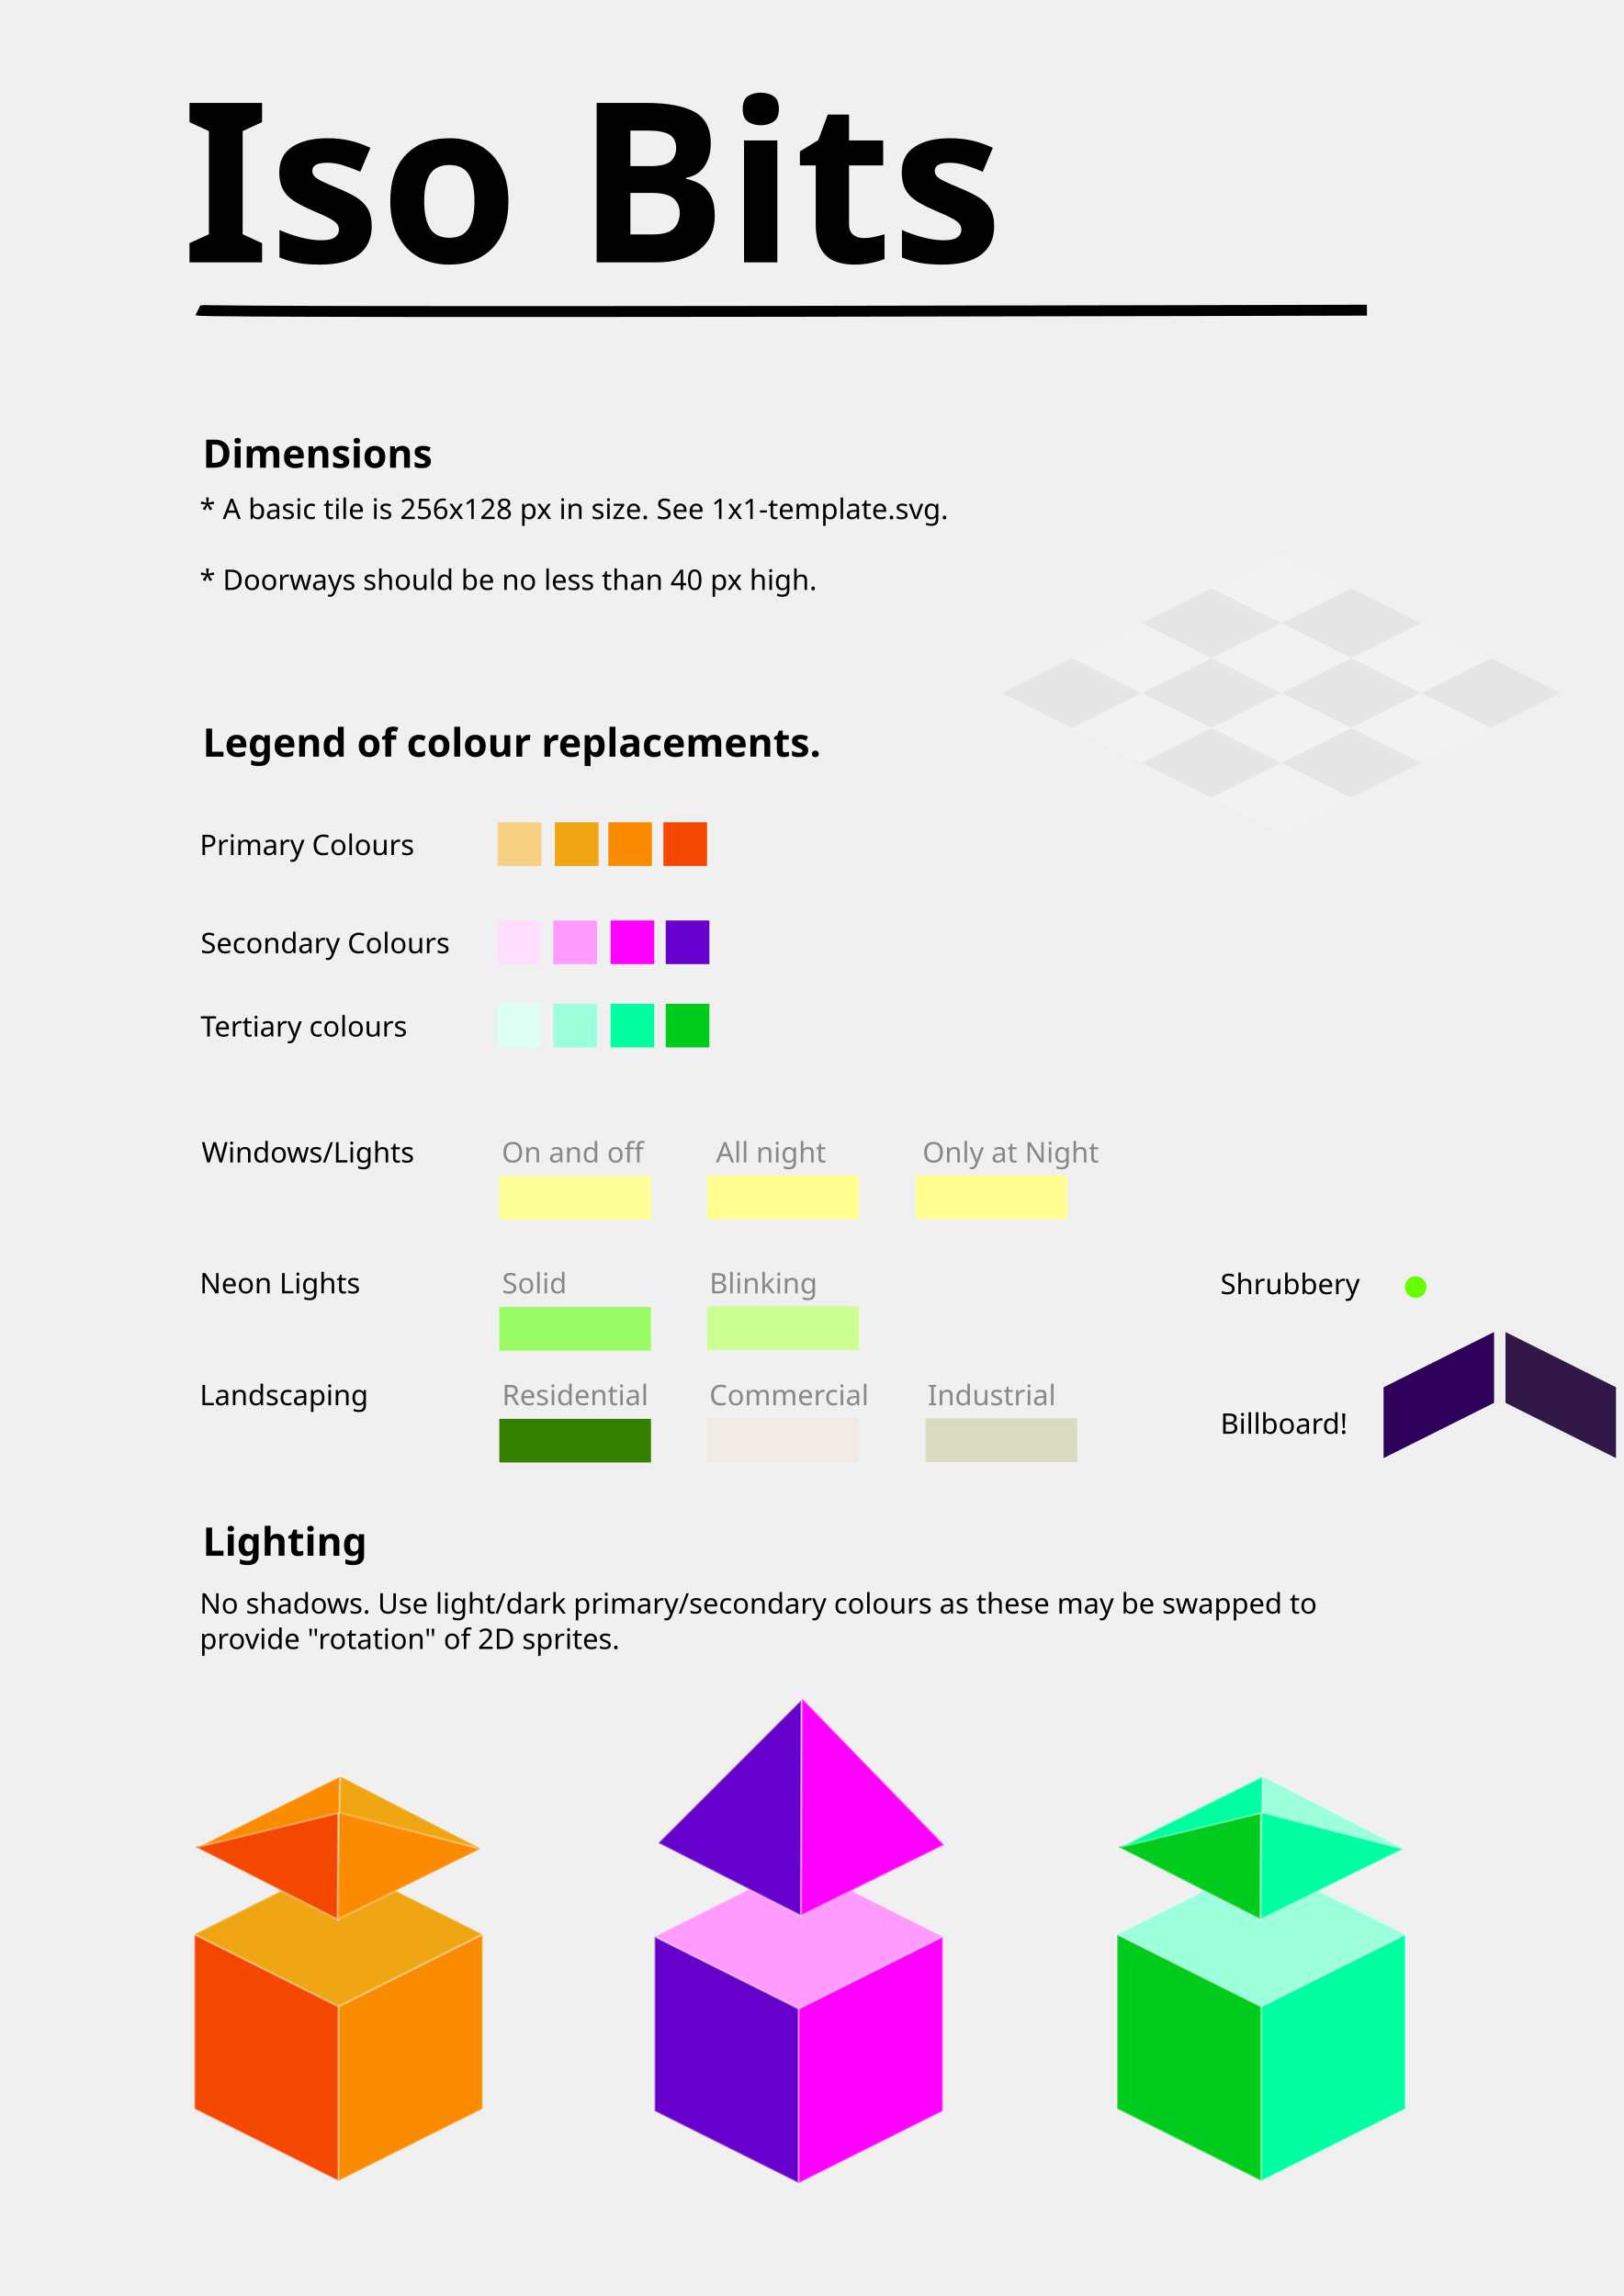
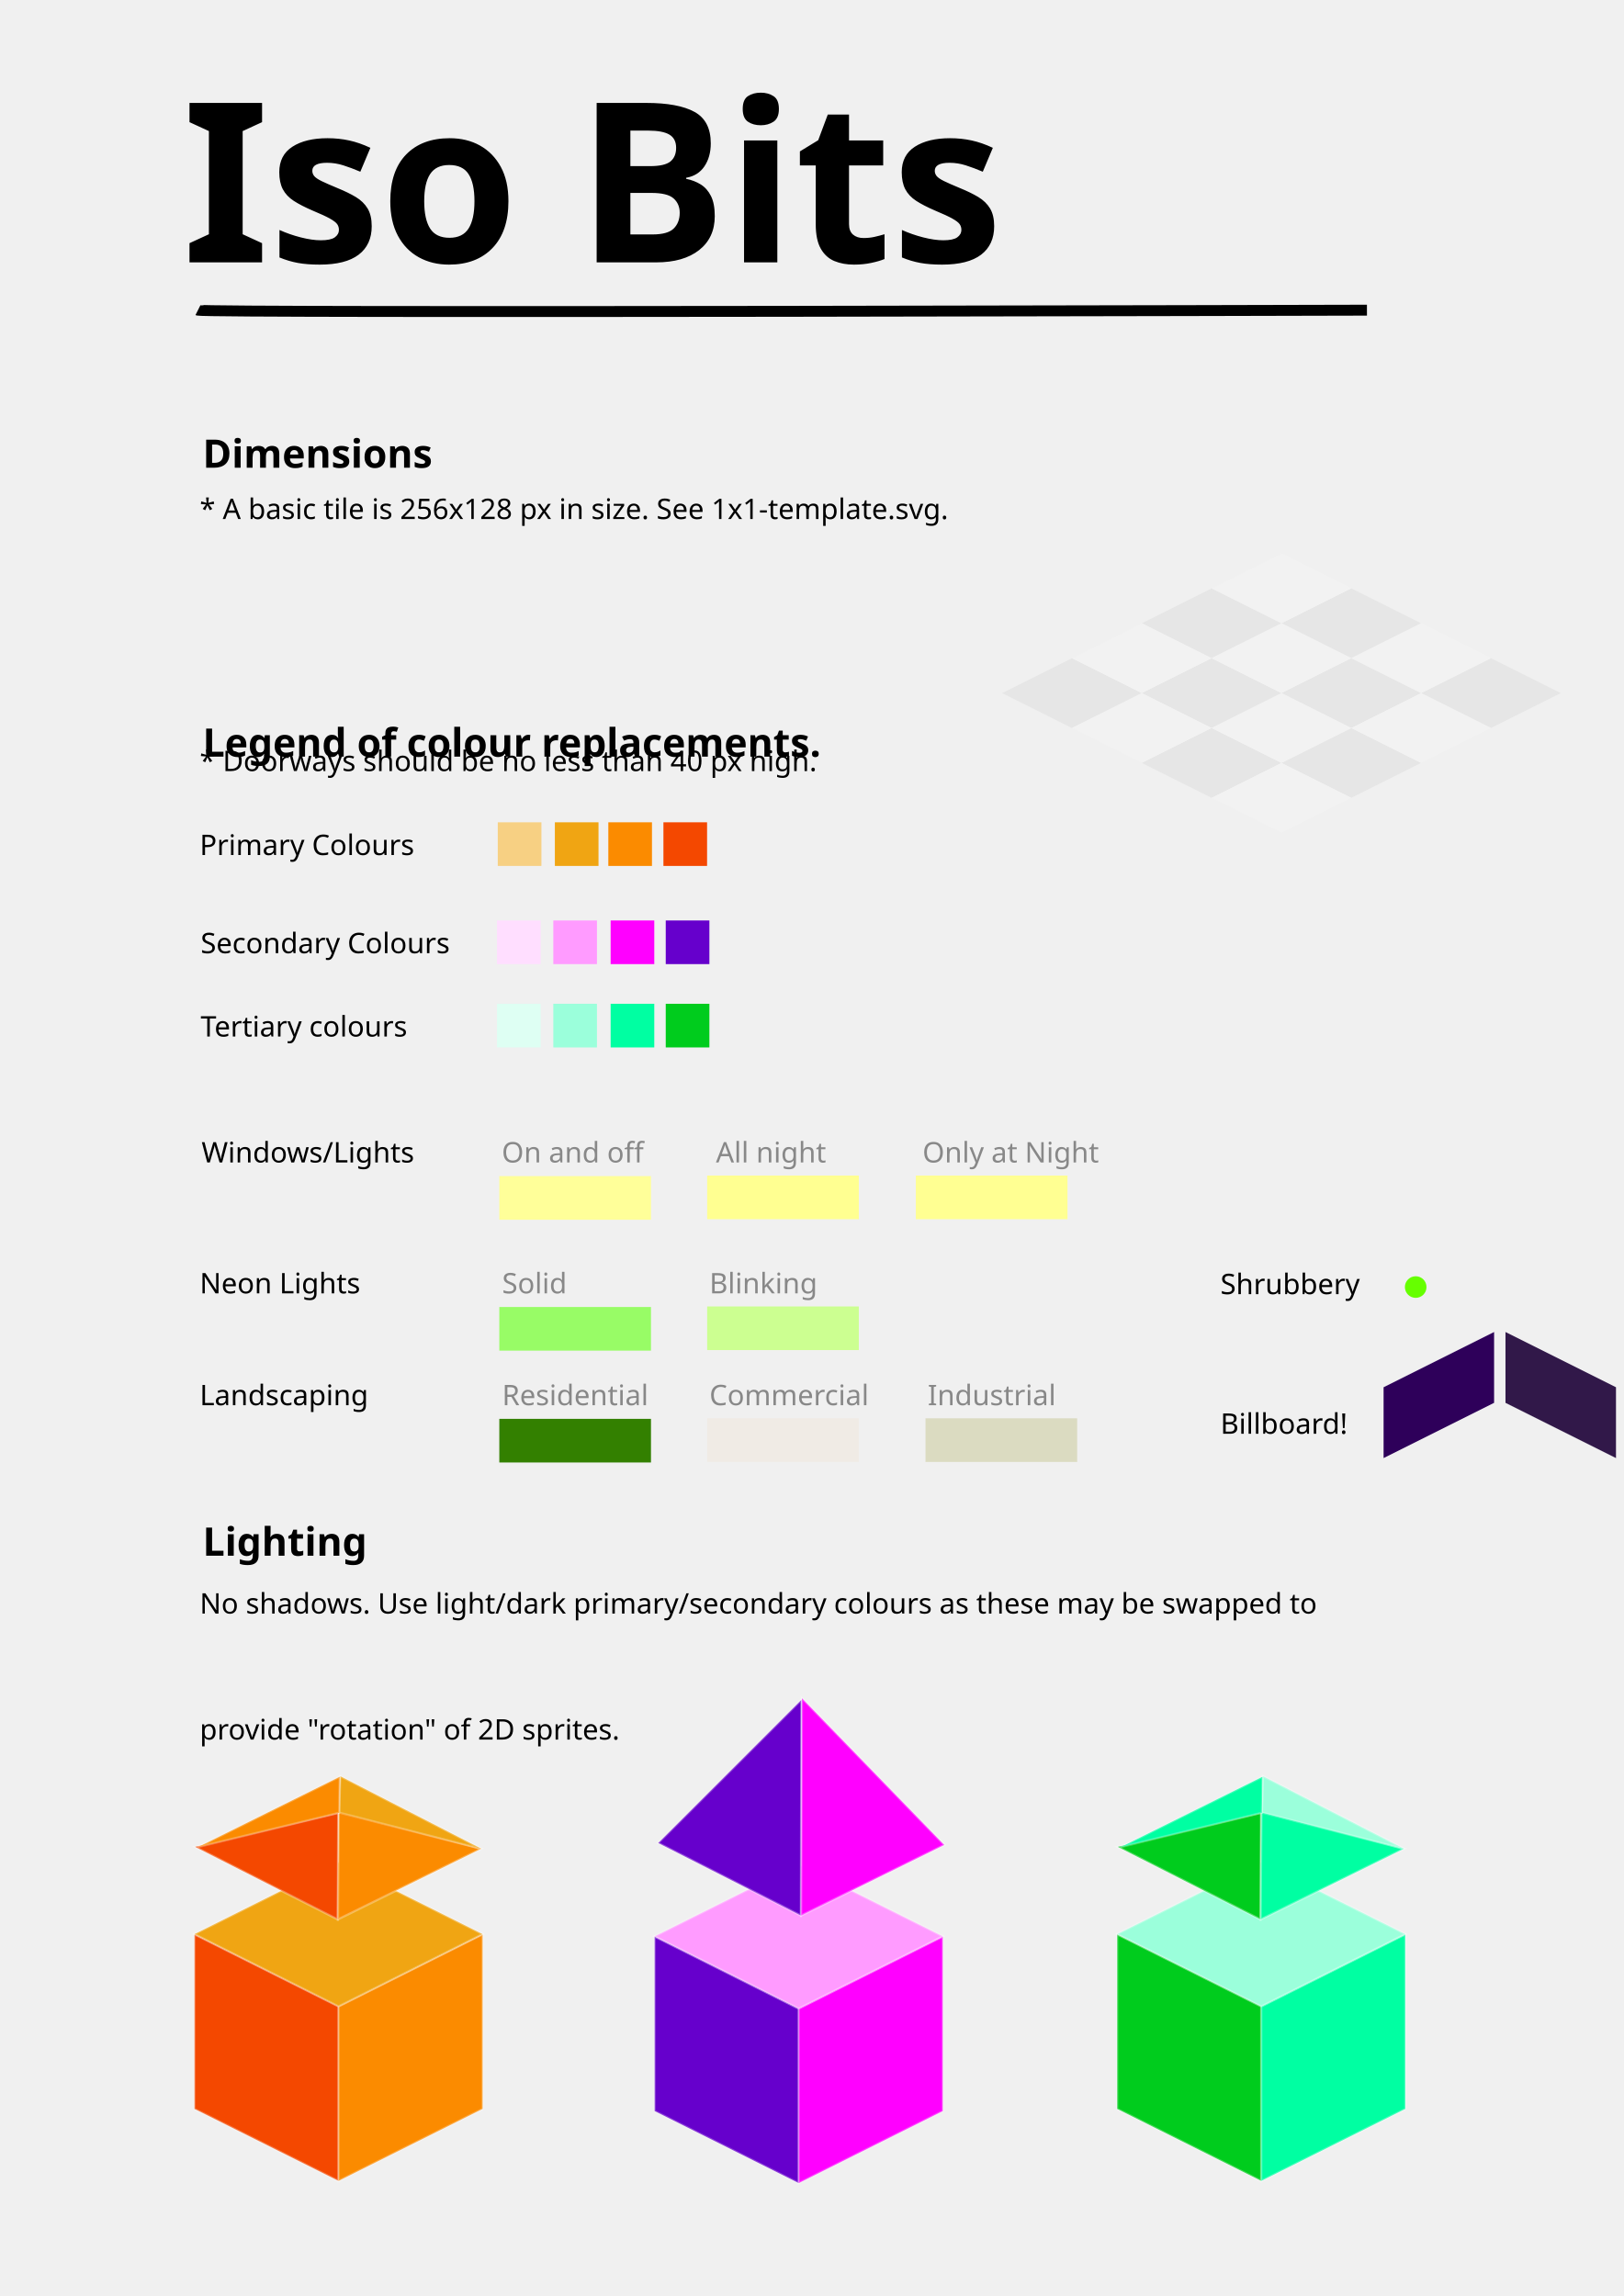
<svg xmlns="http://www.w3.org/2000/svg" xmlns:xlink="http://www.w3.org/1999/xlink" width="744.094" height="1052.362" id="svg27099" version="1.1">
  <defs id="defs27101">
    <linearGradient y2="560.222" x2="153.328" y1="560.222" x1="152.771" gradientUnits="userSpaceOnUse" id="linearGradient7715" xlink:href="#linearGradient4802" />
    <linearGradient y2="560.222" x2="153.328" y1="560.222" x1="152.771" gradientUnits="userSpaceOnUse" id="linearGradient7713" xlink:href="#linearGradient4802" />
    <linearGradient y2="560.222" x2="153.328" y1="560.222" x1="152.771" gradientUnits="userSpaceOnUse" id="linearGradient7711" xlink:href="#linearGradient4802" />
    <linearGradient y2="560.222" x2="153.328" y1="560.222" x1="152.771" gradientUnits="userSpaceOnUse" id="linearGradient7709" xlink:href="#linearGradient4802" />
    <linearGradient y2="560.222" x2="153.328" y1="560.222" x1="152.771" gradientUnits="userSpaceOnUse" id="linearGradient7707" xlink:href="#linearGradient4802" />
    <linearGradient y2="560.222" x2="153.328" y1="560.222" x1="152.771" gradientUnits="userSpaceOnUse" id="linearGradient7705" xlink:href="#linearGradient4802" />
    <linearGradient y2="604.858" x2="526" y1="524.608" x1="517" gradientTransform="matrix(4,0,0,4,-1341.04,-2370.053)" gradientUnits="userSpaceOnUse" id="linearGradient7703" xlink:href="#linearGradient5449" />
    <linearGradient y2="651.222" x2="674.185" y1="598.013" x1="623.087" gradientTransform="matrix(4,0,0,4,-1341.04,-2370.053)" gradientUnits="userSpaceOnUse" id="linearGradient7701" xlink:href="#linearGradient5459" />
    <linearGradient id="linearGradient6723">
      <stop style="stop-color:#5a5a5a;stop-opacity:1" offset="0" id="stop6725" />
      <stop style="stop-color:#cccccf;stop-opacity:1" offset="1" id="stop6727" />
    </linearGradient>
    <linearGradient id="linearGradient6715">
      <stop style="stop-color:#888888;stop-opacity:1" offset="0" id="stop6717" />
      <stop style="stop-color:#eeeeee;stop-opacity:1" offset="1" id="stop6719" />
    </linearGradient>
    <linearGradient xlink:href="#linearGradient6715" id="linearGradient6721" x1="165.096" y1="38.697" x2="168.659" y2="37.195" gradientUnits="userSpaceOnUse" />
    <linearGradient xlink:href="#linearGradient6723" id="linearGradient6729" x1="167.261" y1="41.305" x2="169.278" y2="35.825" gradientUnits="userSpaceOnUse" />
    <linearGradient gradientTransform="matrix(4,0,0,4,-1341.04,-2370.053)" y2="651.222" x2="674.185" y1="598.013" x1="623.087" gradientUnits="userSpaceOnUse" id="linearGradient6512" xlink:href="#linearGradient5459" />
    <linearGradient gradientTransform="matrix(4,0,0,4,-1341.04,-2370.053)" y2="604.858" x2="526" y1="524.608" x1="517" gradientUnits="userSpaceOnUse" id="linearGradient6391" xlink:href="#linearGradient5449" />
    <linearGradient id="linearGradient5518">
      <stop id="stop5520" style="stop-color:#6600cc;stop-opacity:1" offset="0" />
      <stop id="stop5522" style="stop-color:#ff00ff;stop-opacity:1" offset="1" />
    </linearGradient>
    <linearGradient id="linearGradient4820">
      <stop id="stop4822" style="stop-color:#f44800;stop-opacity:1" offset="0" />
      <stop id="stop4824" style="stop-color:#fb8b00;stop-opacity:1" offset="1" />
    </linearGradient>
    <linearGradient id="linearGradient4767">
      <stop id="stop4769" style="stop-color:#6600cc;stop-opacity:1" offset="0" />
      <stop id="stop4771" style="stop-color:#ff00ff;stop-opacity:1" offset="1" />
    </linearGradient>
    <linearGradient x1="115" y1="160.818" x2="140" y2="160.818" id="linearGradient5425" xlink:href="#linearGradient4820" gradientUnits="userSpaceOnUse" gradientTransform="translate(257.0333,50)" />
    <linearGradient x1="100" y1="171" x2="155" y2="171" id="linearGradient5427" xlink:href="#linearGradient4820" gradientUnits="userSpaceOnUse" gradientTransform="translate(257.0333,50)" />
    <linearGradient x1="-124.915" y1="214.258" x2="-74.66" y2="264.513" id="linearGradient5429" xlink:href="#linearGradient4820" gradientUnits="userSpaceOnUse" gradientTransform="translate(87.37054,199.6794)" />
    <linearGradient x1="-150.819" y1="279.177" x2="-136.867" y2="293.129" id="linearGradient5431" xlink:href="#linearGradient4767" gradientUnits="userSpaceOnUse" gradientTransform="matrix(0.8959322,-0.4441909,0.8959322,0.4441909,257.0333,0)" />
    <linearGradient x1="115" y1="160.818" x2="140" y2="160.818" id="linearGradient5433" xlink:href="#linearGradient4820" gradientUnits="userSpaceOnUse" gradientTransform="translate(257.0333,0)" />
    <linearGradient x1="100" y1="171" x2="155" y2="171" id="linearGradient5435" xlink:href="#linearGradient4820" gradientUnits="userSpaceOnUse" gradientTransform="translate(257.0333,0)" />
    <linearGradient x1="-124.915" y1="214.258" x2="-74.66" y2="264.513" id="linearGradient5437" xlink:href="#linearGradient4820" gradientUnits="userSpaceOnUse" gradientTransform="translate(143.525,143.525)" />
    <linearGradient x1="115" y1="160.818" x2="140" y2="160.818" id="linearGradient5502" xlink:href="#linearGradient4820" gradientUnits="userSpaceOnUse" gradientTransform="translate(-33.53807,32.91851)" />
    <linearGradient x1="100" y1="171" x2="155" y2="171" id="linearGradient5504" xlink:href="#linearGradient4820" gradientUnits="userSpaceOnUse" gradientTransform="translate(-33.53807,32.91851)" />
    <linearGradient x1="-124.915" y1="214.258" x2="-74.66" y2="264.513" id="linearGradient5506" xlink:href="#linearGradient4820" gradientUnits="userSpaceOnUse" gradientTransform="matrix(0.8954307,-0.4452009,0.8954307,0.4452009,-33.53807,32.91851)" />
    <linearGradient x1="-124.915" y1="214.258" x2="-74.66" y2="264.513" id="linearGradient5509" xlink:href="#linearGradient4820" gradientUnits="userSpaceOnUse" gradientTransform="matrix(0.8954307,-0.4452009,0.8954307,0.4452009,-31.03807,38.91851)" />
    <linearGradient x1="115" y1="160.818" x2="140" y2="160.818" id="linearGradient5512" xlink:href="#linearGradient4820" gradientUnits="userSpaceOnUse" gradientTransform="translate(-31.03807,33.91851)" />
    <linearGradient x1="100" y1="171" x2="155" y2="171" id="linearGradient5514" xlink:href="#linearGradient4820" gradientUnits="userSpaceOnUse" gradientTransform="translate(-31.03807,33.91851)" />
    <linearGradient x1="85" y1="186" x2="110" y2="186" id="linearGradient5524" xlink:href="#linearGradient5518" gradientUnits="userSpaceOnUse" gradientTransform="translate(0,5)" />
    <linearGradient x1="-124.915" y1="214.258" x2="-74.66" y2="264.513" id="linearGradient3122" xlink:href="#linearGradient4820" gradientUnits="userSpaceOnUse" gradientTransform="matrix(0.8954307,-0.4452009,0.8954307,0.4452009,-31.03807,38.91851)" />
    <linearGradient x1="85" y1="186" x2="110" y2="186" id="linearGradient3124" xlink:href="#linearGradient5518" gradientUnits="userSpaceOnUse" gradientTransform="translate(0,5)" />
    <linearGradient x1="115" y1="160.818" x2="140" y2="160.818" id="linearGradient3126" xlink:href="#linearGradient4820" gradientUnits="userSpaceOnUse" gradientTransform="translate(-33.53807,32.91851)" />
    <linearGradient x1="100" y1="171" x2="155" y2="171" id="linearGradient3128" xlink:href="#linearGradient4820" gradientUnits="userSpaceOnUse" gradientTransform="translate(-33.53807,32.91851)" />
    <linearGradient x1="-124.915" y1="214.258" x2="-74.66" y2="264.513" id="linearGradient3130" xlink:href="#linearGradient4820" gradientUnits="userSpaceOnUse" gradientTransform="matrix(0.8954307,-0.4452009,0.8954307,0.4452009,-33.53807,32.91851)" />
    <linearGradient x1="85" y1="186" x2="110" y2="186" id="linearGradient3163" xlink:href="#linearGradient5518" gradientUnits="userSpaceOnUse" gradientTransform="translate(0,5)" />
    <linearGradient x1="-124.915" y1="214.258" x2="-74.66" y2="264.513" id="linearGradient3166" xlink:href="#linearGradient4820" gradientUnits="userSpaceOnUse" gradientTransform="matrix(0.8954307,-0.4452009,0.8954307,0.4452009,-31.03807,38.91851)" />
    <linearGradient xlink:href="#linearGradient4820" id="linearGradient3140" gradientUnits="userSpaceOnUse" gradientTransform="translate(-33.53807,32.91851)" x1="115" y1="160.818" x2="140" y2="160.818" />
    <linearGradient xlink:href="#linearGradient4820" id="linearGradient3142" gradientUnits="userSpaceOnUse" gradientTransform="translate(-33.53807,32.91851)" x1="100" y1="171" x2="155" y2="171" />
    <linearGradient xlink:href="#linearGradient4820" id="linearGradient3144" gradientUnits="userSpaceOnUse" gradientTransform="matrix(0.8954307,-0.4452009,0.8954307,0.4452009,-33.53807,32.91851)" x1="-124.915" y1="214.258" x2="-74.66" y2="264.513" />
    <linearGradient xlink:href="#linearGradient4820" id="linearGradient3147" gradientUnits="userSpaceOnUse" gradientTransform="matrix(0.8954307,-0.4452009,0.8954307,0.4452009,-236.0381,10.66851)" x1="-124.915" y1="214.258" x2="-74.66" y2="264.513" />
    <linearGradient xlink:href="#linearGradient4820" id="linearGradient3150" gradientUnits="userSpaceOnUse" gradientTransform="translate(-236.0381,10.66851)" x1="115" y1="160.818" x2="140" y2="160.818" />
    <linearGradient xlink:href="#linearGradient4820" id="linearGradient3152" gradientUnits="userSpaceOnUse" gradientTransform="translate(-236.0381,10.66851)" x1="100" y1="171" x2="155" y2="171" />
    <linearGradient xlink:href="#linearGradient5518" id="linearGradient3156" gradientUnits="userSpaceOnUse" gradientTransform="translate(-205,5)" x1="85" y1="186" x2="110" y2="186" />
    <linearGradient xlink:href="#linearGradient5518" id="linearGradient3161" gradientUnits="userSpaceOnUse" gradientTransform="translate(-205,25)" x1="85" y1="186" x2="110" y2="186" />
    <linearGradient xlink:href="#linearGradient5518" id="linearGradient3164" gradientUnits="userSpaceOnUse" gradientTransform="translate(-205,5)" x1="85" y1="186" x2="110" y2="186" />
    <linearGradient y2="560.222" x2="153.328" y1="560.222" x1="152.771" gradientUnits="userSpaceOnUse" id="linearGradient6052" xlink:href="#linearGradient4802" />
    <linearGradient y2="560.222" x2="153.328" y1="560.222" x1="152.771" gradientUnits="userSpaceOnUse" id="linearGradient6050" xlink:href="#linearGradient4802" />
    <linearGradient y2="560.222" x2="153.328" y1="560.222" x1="152.771" gradientUnits="userSpaceOnUse" id="linearGradient6048" xlink:href="#linearGradient4802" />
    <linearGradient y2="560.222" x2="153.328" y1="560.222" x1="152.771" gradientUnits="userSpaceOnUse" id="linearGradient6046" xlink:href="#linearGradient4802" />
    <linearGradient y2="560.222" x2="153.328" y1="560.222" x1="152.771" gradientUnits="userSpaceOnUse" id="linearGradient6044" xlink:href="#linearGradient4802" />
    <linearGradient y2="560.222" x2="153.328" y1="560.222" x1="152.771" gradientUnits="userSpaceOnUse" id="linearGradient6042" xlink:href="#linearGradient4802" />
    <linearGradient id="linearGradient4802">
      <stop id="stop4804" offset="0" style="stop-color:#6e6e37;stop-opacity:1;" />
      <stop id="stop4806" offset="1" style="stop-color:#30331f;stop-opacity:1" />
    </linearGradient>
    <linearGradient id="linearGradient5449">
      <stop id="stop5451" offset="0" style="stop-color:#ffffff;stop-opacity:0.343" />
      <stop id="stop5453" offset="1" style="stop-color:#ffffff;stop-opacity:0;" />
    </linearGradient>
    <linearGradient id="linearGradient5459">
      <stop id="stop5461" offset="0" style="stop-color:#ffffff;stop-opacity:0.218" />
      <stop id="stop5463" offset="1" style="stop-color:#ffffff;stop-opacity:0;" />
    </linearGradient>
  </defs>
  <g id="layer1">
    <rect y="376.897" x="254.278" height="20" width="20" id="rect4336" style="display:inline;fill:#f0a513;fill-opacity:1;stroke:none" />
    <rect style="display:inline;fill:#fb8b00;fill-opacity:1;stroke:none" id="rect4338" width="20" height="20" x="278.778" y="376.897" />
    <rect y="376.897" x="304.028" height="20" width="20" id="rect4340" style="display:inline;fill:#f44800;fill-opacity:1;stroke:none" />
    <rect style="display:inline;fill:#ff9bff;fill-opacity:1;stroke:none" id="rect4342" width="20" height="20" x="253.571" y="421.897" />
    <rect y="421.897" x="279.839" height="20" width="20" id="rect4344" style="display:inline;fill:#ff00ff;fill-opacity:1;stroke:none" />
    <rect style="display:inline;fill:#6600cc;fill-opacity:1;stroke:none" id="rect4346" width="20" height="20" x="305.089" y="421.897" />
    <rect y="539.059" x="228.823" height="20" width="69.5" id="rect3585" style="display:inline;fill:#ffff99;fill-opacity:1;stroke:none" />
    <rect style="display:inline;fill:#ffff91;fill-opacity:1;stroke:none" id="rect3587" width="69.5" height="20" x="324.073" y="538.809" />
-     <text id="text4357" y="391.897" x="91.521" style="font-style:normal;font-variant:normal;font-weight:normal;font-stretch:normal;font-size:40px;line-height:125%;font-family:'Droid Sans';-inkscape-font-specification:'Droid Sans';letter-spacing:-52.51px;word-spacing:0px;display:inline;fill:#000000;fill-opacity:1;stroke:none" xml:space="preserve">
-       <tspan style="font-size:13px;letter-spacing:0px" y="391.897" x="91.521" id="tspan4359">Primary Colours</tspan>
-     </text>
-     <text xml:space="preserve" style="font-style:normal;font-variant:normal;font-weight:normal;font-stretch:normal;font-size:40px;line-height:125%;font-family:'Droid Sans';-inkscape-font-specification:'Droid Sans';letter-spacing:-52.51px;word-spacing:0px;display:inline;fill:#000000;fill-opacity:1;stroke:none" x="91.94" y="436.897" id="text4361">
-       <tspan id="tspan4363" x="91.94" y="436.897" style="font-size:13px;letter-spacing:0px">Secondary Colours</tspan>
-     </text>
-     <text id="text4365" y="532.809" x="92.365" style="font-style:normal;font-variant:normal;font-weight:normal;font-stretch:normal;font-size:40px;line-height:125%;font-family:'Droid Sans';-inkscape-font-specification:'Droid Sans';letter-spacing:-52.51px;word-spacing:0px;display:inline;fill:#000000;fill-opacity:1;stroke:none" xml:space="preserve">
-       <tspan style="font-size:13px;letter-spacing:0px" y="532.809" x="92.365" id="tspan4367">Windows/Lights</tspan>
-     </text>
-     <text xml:space="preserve" style="font-style:normal;font-variant:normal;font-weight:normal;font-stretch:normal;font-size:40px;line-height:125%;font-family:'Droid Sans';-inkscape-font-specification:'Droid Sans';letter-spacing:-52.51px;word-spacing:0px;display:inline;fill:#888888;fill-opacity:1;stroke:none" x="328.097" y="532.809" id="text4369">
-       <tspan id="tspan4371" x="328.097" y="532.809" style="font-size:13px;letter-spacing:0px;fill:#888888">All night</tspan>
-     </text>
-     <text id="text4373" y="532.809" x="229.912" style="font-style:normal;font-variant:normal;font-weight:normal;font-stretch:normal;font-size:40px;line-height:125%;font-family:'Droid Sans';-inkscape-font-specification:'Droid Sans';letter-spacing:-52.51px;word-spacing:0px;display:inline;fill:#888888;fill-opacity:1;stroke:none" xml:space="preserve">
-       <tspan style="font-size:13px;letter-spacing:0px;fill:#888888" y="532.809" x="229.912" id="tspan4375">On and off</tspan>
+     <text id="text4357" y="391.897" x="91.521" style="font-style:normal;font-variant:normal;font-weight:normal;font-stretch:normal;line-height:0%;font-family:'Droid Sans';-inkscape-font-specification:'Droid Sans';letter-spacing:-52.51px;word-spacing:0px;display:inline;fill:#000000;fill-opacity:1;stroke:none" xml:space="preserve">
+       <tspan style="font-size:13px;line-height:1.25;letter-spacing:0px" y="391.897" x="91.521" id="tspan4359">Primary Colours</tspan>
+     </text>
+     <text xml:space="preserve" style="font-style:normal;font-variant:normal;font-weight:normal;font-stretch:normal;line-height:0%;font-family:'Droid Sans';-inkscape-font-specification:'Droid Sans';letter-spacing:-52.51px;word-spacing:0px;display:inline;fill:#000000;fill-opacity:1;stroke:none" x="91.94" y="436.897" id="text4361">
+       <tspan id="tspan4363" x="91.94" y="436.897" style="font-size:13px;line-height:1.25;letter-spacing:0px">Secondary Colours</tspan>
+     </text>
+     <text id="text4365" y="532.809" x="92.365" style="font-style:normal;font-variant:normal;font-weight:normal;font-stretch:normal;line-height:0%;font-family:'Droid Sans';-inkscape-font-specification:'Droid Sans';letter-spacing:-52.51px;word-spacing:0px;display:inline;fill:#000000;fill-opacity:1;stroke:none" xml:space="preserve">
+       <tspan style="font-size:13px;line-height:1.25;letter-spacing:0px" y="532.809" x="92.365" id="tspan4367">Windows/Lights</tspan>
+     </text>
+     <text xml:space="preserve" style="font-style:normal;font-variant:normal;font-weight:normal;font-stretch:normal;line-height:0%;font-family:'Droid Sans';-inkscape-font-specification:'Droid Sans';letter-spacing:-52.51px;word-spacing:0px;display:inline;fill:#888888;fill-opacity:1;stroke:none" x="328.097" y="532.809" id="text4369">
+       <tspan id="tspan4371" x="328.097" y="532.809" style="font-size:13px;line-height:1.25;letter-spacing:0px;fill:#888888">All night</tspan>
+     </text>
+     <text id="text4373" y="532.809" x="229.912" style="font-style:normal;font-variant:normal;font-weight:normal;font-stretch:normal;line-height:0%;font-family:'Droid Sans';-inkscape-font-specification:'Droid Sans';letter-spacing:-52.51px;word-spacing:0px;display:inline;fill:#888888;fill-opacity:1;stroke:none" xml:space="preserve">
+       <tspan style="font-size:13px;line-height:1.25;letter-spacing:0px;fill:#888888" y="532.809" x="229.912" id="tspan4375">On and off</tspan>
    </text>
    <rect style="display:inline;fill:#98fc66;fill-opacity:1;stroke:none" id="rect4377" width="69.5" height="20" x="228.823" y="599.059" />
    <rect y="598.809" x="324.073" height="20" width="69.5" id="rect4379" style="display:inline;fill:#ccff91;fill-opacity:1;stroke:none" />
-     <text xml:space="preserve" style="font-style:normal;font-variant:normal;font-weight:normal;font-stretch:normal;font-size:40px;line-height:125%;font-family:'Droid Sans';-inkscape-font-specification:'Droid Sans';letter-spacing:-52.51px;word-spacing:0px;display:inline;fill:#000000;fill-opacity:1;stroke:none" x="91.521" y="592.809" id="text4381">
-       <tspan id="tspan4383" x="91.521" y="592.809" style="font-size:13px;letter-spacing:0px">Neon Lights</tspan>
-     </text>
-     <text id="text4385" y="592.809" x="230.083" style="font-style:normal;font-variant:normal;font-weight:normal;font-stretch:normal;font-size:40px;line-height:125%;font-family:'Droid Sans';-inkscape-font-specification:'Droid Sans';letter-spacing:-52.51px;word-spacing:0px;display:inline;fill:#888888;fill-opacity:1;stroke:none" xml:space="preserve">
-       <tspan style="font-size:13px;letter-spacing:0px;fill:#888888" y="592.809" x="230.083" id="tspan4387">Solid</tspan>
-     </text>
-     <text xml:space="preserve" style="font-style:normal;font-variant:normal;font-weight:normal;font-stretch:normal;font-size:40px;line-height:125%;font-family:'Droid Sans';-inkscape-font-specification:'Droid Sans';letter-spacing:-52.51px;word-spacing:0px;display:inline;fill:#888888;fill-opacity:1;stroke:none" x="325.083" y="592.809" id="text4389">
-       <tspan id="tspan4391" x="325.083" y="592.809" style="font-size:13px;letter-spacing:0px;fill:#888888">Blinking</tspan>
+     <text xml:space="preserve" style="font-style:normal;font-variant:normal;font-weight:normal;font-stretch:normal;line-height:0%;font-family:'Droid Sans';-inkscape-font-specification:'Droid Sans';letter-spacing:-52.51px;word-spacing:0px;display:inline;fill:#000000;fill-opacity:1;stroke:none" x="91.521" y="592.809" id="text4381">
+       <tspan id="tspan4383" x="91.521" y="592.809" style="font-size:13px;line-height:1.25;letter-spacing:0px">Neon Lights</tspan>
+     </text>
+     <text id="text4385" y="592.809" x="230.083" style="font-style:normal;font-variant:normal;font-weight:normal;font-stretch:normal;line-height:0%;font-family:'Droid Sans';-inkscape-font-specification:'Droid Sans';letter-spacing:-52.51px;word-spacing:0px;display:inline;fill:#888888;fill-opacity:1;stroke:none" xml:space="preserve">
+       <tspan style="font-size:13px;line-height:1.25;letter-spacing:0px;fill:#888888" y="592.809" x="230.083" id="tspan4387">Solid</tspan>
+     </text>
+     <text xml:space="preserve" style="font-style:normal;font-variant:normal;font-weight:normal;font-stretch:normal;line-height:0%;font-family:'Droid Sans';-inkscape-font-specification:'Droid Sans';letter-spacing:-52.51px;word-spacing:0px;display:inline;fill:#888888;fill-opacity:1;stroke:none" x="325.083" y="592.809" id="text4389">
+       <tspan id="tspan4391" x="325.083" y="592.809" style="font-size:13px;line-height:1.25;letter-spacing:0px;fill:#888888">Blinking</tspan>
    </text>
    <rect y="538.809" x="419.708" height="20" width="69.5" id="rect3008" style="display:inline;fill:#ffff92;fill-opacity:1;stroke:none" />
-     <text id="text3010" y="532.809" x="422.732" style="font-style:normal;font-variant:normal;font-weight:normal;font-stretch:normal;font-size:40px;line-height:125%;font-family:'Droid Sans';-inkscape-font-specification:'Droid Sans';letter-spacing:-52.51px;word-spacing:0px;display:inline;fill:#888888;fill-opacity:1;stroke:none" xml:space="preserve">
-       <tspan style="font-size:13px;letter-spacing:0px;fill:#888888" y="532.809" x="422.732" id="tspan3012">Only at Night</tspan>
-     </text>
-     <text id="text3786" y="346.808" x="92.857" style="font-style:normal;font-weight:normal;font-size:40px;line-height:125%;font-family:Sans;letter-spacing:0px;word-spacing:0px;fill:#000000;fill-opacity:1;stroke:none" xml:space="preserve">
-       <tspan style="font-weight:bold;font-size:18px" y="346.808" x="92.857" id="tspan3788">Legend of colour replacements.</tspan>
-     </text>
-     <text xml:space="preserve" style="font-style:normal;font-weight:normal;font-size:40px;line-height:125%;font-family:Sans;letter-spacing:0px;word-spacing:0px;fill:#000000;fill-opacity:1;stroke:none" x="92.857" y="713.039" id="text3790">
-       <tspan id="tspan3794" x="92.857" y="713.039" style="font-weight:bold;font-size:18px">Lighting</tspan>
+     <text id="text3010" y="532.809" x="422.732" style="font-style:normal;font-variant:normal;font-weight:normal;font-stretch:normal;line-height:0%;font-family:'Droid Sans';-inkscape-font-specification:'Droid Sans';letter-spacing:-52.51px;word-spacing:0px;display:inline;fill:#888888;fill-opacity:1;stroke:none" xml:space="preserve">
+       <tspan style="font-size:13px;line-height:1.25;letter-spacing:0px;fill:#888888" y="532.809" x="422.732" id="tspan3012">Only at Night</tspan>
+     </text>
+     <text id="text3786" y="346.808" x="92.857" style="font-style:normal;font-weight:normal;line-height:0%;font-family:sans-serif;letter-spacing:0px;word-spacing:0px;fill:#000000;fill-opacity:1;stroke:none" xml:space="preserve">
+       <tspan style="font-weight:bold;font-size:18px;line-height:1.25;font-family:sans-serif" y="346.808" x="92.857" id="tspan3788">Legend of colour replacements.</tspan>
+     </text>
+     <text xml:space="preserve" style="font-style:normal;font-weight:normal;line-height:0%;font-family:sans-serif;letter-spacing:0px;word-spacing:0px;fill:#000000;fill-opacity:1;stroke:none" x="92.857" y="713.039" id="text3790">
+       <tspan id="tspan3794" x="92.857" y="713.039" style="font-weight:bold;font-size:18px;line-height:1.25;font-family:sans-serif">Lighting</tspan>
    </text>
    <g transform="translate(66.65781,62.39159)" id="g3810">
      <path style="fill:#6600cc;fill-opacity:1;stroke:#ffffff;stroke-width:1px;stroke-linecap:butt;stroke-linejoin:miter;stroke-opacity:0.257" d="m 95,592.362 0,80 66,33 0,-80 z" id="path3804" transform="translate(138.3422,232.8571)" />
      <path id="path3806" d="m 365.381,825.219 0,80 -66,33 0,-80 z" style="fill:#ff00ff;fill-opacity:1;stroke:#ffffff;stroke-width:1px;stroke-linecap:butt;stroke-linejoin:miter;stroke-opacity:0.257" />
      <path style="fill:#ff9bff;fill-opacity:1;stroke:#ffffff;stroke-width:1px;stroke-linecap:butt;stroke-linejoin:miter;stroke-opacity:0.257" d="m 233.342,825.094 66,-33 66,33 -66,33.125 z" id="path3808" />
    </g>
    <g transform="translate(-288.2172,-60.60841)" id="g3858">
      <path id="path3817" d="m 377.342,947.219 0,80 66,33 0,-80 z" style="fill:#f44800;fill-opacity:1;stroke:#ffffff;stroke-width:1px;stroke-linecap:butt;stroke-linejoin:miter;stroke-opacity:0.257" />
      <path style="fill:#fb8b00;fill-opacity:1;stroke:#ffffff;stroke-width:1px;stroke-linecap:butt;stroke-linejoin:miter;stroke-opacity:0.257" d="m 509.381,947.219 0,80 -66,33 0,-80 z" id="path3819" />
      <path id="path3821" d="m 377.342,947.094 66,-33 66,33 -66,33.125 z" style="fill:#f0a513;fill-opacity:1;stroke:#ffffff;stroke-width:1px;stroke-linecap:butt;stroke-linejoin:miter;stroke-opacity:0.257" />
    </g>
    <g transform="translate(-354.8422,-79.10841)" id="g3863">
      <path style="fill:none;stroke:#ffffff;stroke-width:1px;stroke-linecap:butt;stroke-linejoin:miter;stroke-opacity:0.307" d="m 721.967,858.094 0,65.625" id="path3828" />
      <path style="fill:#6600cc;fill-opacity:1;stroke:#ffffff;stroke-width:1px;stroke-linecap:butt;stroke-linejoin:miter;stroke-opacity:0.307" d="m 656.467,923.844 65.625,-65.625 -0.25,98.875 z" id="path3843" />
      <path style="fill:#ff00ff;fill-opacity:1;stroke:#ffffff;stroke-width:1px;stroke-linecap:butt;stroke-linejoin:miter;stroke-opacity:0.307" d="m 722.342,857.469 65.25,67.25 -65.625,32.375 z" id="path3845" />
    </g>
    <g transform="translate(-634.5922,-57.85841)" id="g3893">
      <g transform="translate(67.5,20.5)" id="g3868">
        <path style="fill:#f44800;fill-opacity:1;stroke:#ffffff;stroke-width:1px;stroke-linecap:butt;stroke-linejoin:miter;stroke-opacity:0.307" d="m 656.467,883.844 65.625,-15.625 -0.25,48.875 z" id="path3872" />
        <path style="fill:#fb8b00;fill-opacity:1;stroke:#ffffff;stroke-width:1px;stroke-linecap:butt;stroke-linejoin:miter;stroke-opacity:0.307" d="m 722.342,867.469 65.25,17.25 -65.625,32.375 z" id="path3874" />
      </g>
      <path style="fill:#f0a513;fill-opacity:1;stroke:#ffffff;stroke-width:1px;stroke-linecap:butt;stroke-linejoin:miter;stroke-opacity:0.252" d="m 651.688,655.8 0.5,-16.688 64.875,33.375 z" id="path3889" transform="translate(138.3422,232.8571)" />
      <path style="fill:#fb8b00;fill-opacity:1;stroke:#ffffff;stroke-width:1px;stroke-linecap:butt;stroke-linejoin:miter;stroke-opacity:0.252" d="m 651.688,655.862 -64.688,15.75 64.938,-32.25 z" id="path3891" transform="translate(138.3422,232.8571)" />
    </g>
-     <text xml:space="preserve" style="font-style:normal;font-variant:normal;font-weight:normal;font-stretch:normal;font-size:40px;line-height:125%;font-family:'Droid Sans';-inkscape-font-specification:'Droid Sans';letter-spacing:-52.51px;word-spacing:0px;display:inline;fill:#000000;fill-opacity:1;stroke:none" x="91.521" y="739.557" id="text3926">
-       <tspan id="tspan3928" x="91.521" y="739.557" style="font-size:13px;letter-spacing:0px">No shadows. Use light/dark primary/secondary colours as these may be swapped to </tspan>
-       <tspan id="tspan3930" x="91.521" y="755.807" style="font-size:13px;letter-spacing:0px">provide "rotation" of 2D sprites.</tspan>
-     </text>
-     <text id="text5007" y="214.379" x="92.857" style="font-style:normal;font-weight:normal;font-size:40px;line-height:125%;font-family:Sans;letter-spacing:0px;word-spacing:0px;fill:#000000;fill-opacity:1;stroke:none" xml:space="preserve">
-       <tspan style="font-weight:bold;font-size:18px" y="214.379" x="92.857" id="tspan5009">Dimensions</tspan>
-     </text>
-     <text id="text5011" y="237.897" x="91.521" style="font-style:normal;font-variant:normal;font-weight:normal;font-stretch:normal;font-size:40px;line-height:125%;font-family:'Droid Sans';-inkscape-font-specification:'Droid Sans';letter-spacing:-52.51px;word-spacing:0px;display:inline;fill:#000000;fill-opacity:1;stroke:none" xml:space="preserve">
-       <tspan style="font-size:13px;letter-spacing:0px" y="237.897" x="91.521" id="tspan5015">* A basic tile is 256x128 px in size. See 1x1-template.svg.</tspan>
-       <tspan id="tspan5043" style="font-size:13px;letter-spacing:0px" y="254.147" x="91.521" />
-       <tspan id="tspan5041" style="font-size:13px;letter-spacing:0px" y="270.397" x="91.521">* Doorways should be no less than 40 px high.</tspan>
+     <text xml:space="preserve" style="font-style:normal;font-variant:normal;font-weight:normal;font-stretch:normal;line-height:0%;font-family:'Droid Sans';-inkscape-font-specification:'Droid Sans';letter-spacing:-52.51px;word-spacing:0px;display:inline;fill:#000000;fill-opacity:1;stroke:none" x="91.521" y="739.557" id="text3926">
+       <tspan id="tspan3928" x="91.521" y="739.557" style="font-size:13px;line-height:1.25;letter-spacing:0px">No shadows. Use light/dark primary/secondary colours as these may be swapped to </tspan>
+       <tspan id="tspan3930" x="91.521" y="797.315" style="font-size:13px;line-height:1.25;letter-spacing:0px">provide "rotation" of 2D sprites.</tspan>
+     </text>
+     <text id="text5007" y="214.379" x="92.857" style="font-style:normal;font-weight:normal;line-height:0%;font-family:sans-serif;letter-spacing:0px;word-spacing:0px;fill:#000000;fill-opacity:1;stroke:none" xml:space="preserve">
+       <tspan style="font-weight:bold;font-size:18px;line-height:1.25;font-family:sans-serif" y="214.379" x="92.857" id="tspan5009">Dimensions</tspan>
+     </text>
+     <text id="text5011" y="237.897" x="91.521" style="font-style:normal;font-variant:normal;font-weight:normal;font-stretch:normal;line-height:0%;font-family:'Droid Sans';-inkscape-font-specification:'Droid Sans';letter-spacing:-52.51px;word-spacing:0px;display:inline;fill:#000000;fill-opacity:1;stroke:none" xml:space="preserve">
+       <tspan style="font-size:13px;line-height:1.25;letter-spacing:0px" y="237.897" x="91.521" id="tspan5015">* A basic tile is 256x128 px in size. See 1x1-template.svg.</tspan>
+       <tspan id="tspan5043" style="font-size:13px;line-height:1.25;letter-spacing:0px" y="295.655" x="91.521"> </tspan>
+       <tspan id="tspan5041" style="font-size:13px;line-height:1.25;letter-spacing:0px" y="353.413" x="91.521">* Doorways should be no less than 40 px high.</tspan>
    </text>
    <rect y="650.324" x="228.823" height="20" width="69.5" id="rect3057" style="display:inline;fill:#338000;fill-opacity:1;stroke:none" />
    <rect style="display:inline;fill:#f0ebe5;fill-opacity:1;stroke:none" id="rect3059" width="69.5" height="20" x="324.073" y="650.074" />
-     <text id="text3061" y="644.074" x="91.521" style="font-style:normal;font-variant:normal;font-weight:normal;font-stretch:normal;font-size:40px;line-height:125%;font-family:'Droid Sans';-inkscape-font-specification:'Droid Sans';letter-spacing:-52.51px;word-spacing:0px;display:inline;fill:#000000;fill-opacity:1;stroke:none" xml:space="preserve">
-       <tspan style="font-size:13px;letter-spacing:0px" y="644.074" x="91.521" id="tspan3063">Landscaping</tspan>
-     </text>
-     <text xml:space="preserve" style="font-style:normal;font-variant:normal;font-weight:normal;font-stretch:normal;font-size:40px;line-height:125%;font-family:'Droid Sans';-inkscape-font-specification:'Droid Sans';letter-spacing:-52.51px;word-spacing:0px;display:inline;fill:#888888;fill-opacity:1;stroke:none" x="230.083" y="644.074" id="text3065">
-       <tspan id="tspan3067" x="230.083" y="644.074" style="font-size:13px;letter-spacing:0px;fill:#888888">Residential</tspan>
-     </text>
-     <text id="text3069" y="644.074" x="325.083" style="font-style:normal;font-variant:normal;font-weight:normal;font-stretch:normal;font-size:40px;line-height:125%;font-family:'Droid Sans';-inkscape-font-specification:'Droid Sans';letter-spacing:-52.51px;word-spacing:0px;display:inline;fill:#888888;fill-opacity:1;stroke:none" xml:space="preserve">
-       <tspan style="font-size:13px;letter-spacing:0px;fill:#888888" y="644.074" x="325.083" id="tspan3071">Commercial</tspan>
+     <text id="text3061" y="644.074" x="91.521" style="font-style:normal;font-variant:normal;font-weight:normal;font-stretch:normal;line-height:0%;font-family:'Droid Sans';-inkscape-font-specification:'Droid Sans';letter-spacing:-52.51px;word-spacing:0px;display:inline;fill:#000000;fill-opacity:1;stroke:none" xml:space="preserve">
+       <tspan style="font-size:13px;line-height:1.25;letter-spacing:0px" y="644.074" x="91.521" id="tspan3063">Landscaping</tspan>
+     </text>
+     <text xml:space="preserve" style="font-style:normal;font-variant:normal;font-weight:normal;font-stretch:normal;line-height:0%;font-family:'Droid Sans';-inkscape-font-specification:'Droid Sans';letter-spacing:-52.51px;word-spacing:0px;display:inline;fill:#888888;fill-opacity:1;stroke:none" x="230.083" y="644.074" id="text3065">
+       <tspan id="tspan3067" x="230.083" y="644.074" style="font-size:13px;line-height:1.25;letter-spacing:0px;fill:#888888">Residential</tspan>
+     </text>
+     <text id="text3069" y="644.074" x="325.083" style="font-style:normal;font-variant:normal;font-weight:normal;font-stretch:normal;line-height:0%;font-family:'Droid Sans';-inkscape-font-specification:'Droid Sans';letter-spacing:-52.51px;word-spacing:0px;display:inline;fill:#888888;fill-opacity:1;stroke:none" xml:space="preserve">
+       <tspan style="font-size:13px;line-height:1.25;letter-spacing:0px;fill:#888888" y="644.074" x="325.083" id="tspan3071">Commercial</tspan>
    </text>
    <path style="fill:#2e005a;fill-opacity:1;stroke:none" d="m 684.698,610.52 0,32.462 -50.641,25.321 0,-32.462 z" id="path8560" />
-     <text xml:space="preserve" style="font-style:normal;font-variant:normal;font-weight:normal;font-stretch:normal;font-size:40px;line-height:125%;font-family:'Droid Sans';-inkscape-font-specification:'Droid Sans';letter-spacing:-52.51px;word-spacing:0px;display:inline;fill:#000000;fill-opacity:1;stroke:none" x="559.272" y="657.155" id="text3517">
-       <tspan id="tspan3519" x="559.272" y="657.155" style="font-size:13px;letter-spacing:0px">Billboard!</tspan>
-     </text>
-     <text id="text3521" y="593.162" x="559.272" style="font-style:normal;font-variant:normal;font-weight:normal;font-stretch:normal;font-size:40px;line-height:125%;font-family:'Droid Sans';-inkscape-font-specification:'Droid Sans';letter-spacing:-52.51px;word-spacing:0px;display:inline;fill:#000000;fill-opacity:1;stroke:none" xml:space="preserve">
-       <tspan style="font-size:13px;letter-spacing:0px" y="593.162" x="559.272" id="tspan3523">Shrubbery</tspan>
+     <text xml:space="preserve" style="font-style:normal;font-variant:normal;font-weight:normal;font-stretch:normal;line-height:0%;font-family:'Droid Sans';-inkscape-font-specification:'Droid Sans';letter-spacing:-52.51px;word-spacing:0px;display:inline;fill:#000000;fill-opacity:1;stroke:none" x="559.272" y="657.155" id="text3517">
+       <tspan id="tspan3519" x="559.272" y="657.155" style="font-size:13px;line-height:1.25;letter-spacing:0px">Billboard!</tspan>
+     </text>
+     <text id="text3521" y="593.162" x="559.272" style="font-style:normal;font-variant:normal;font-weight:normal;font-stretch:normal;line-height:0%;font-family:'Droid Sans';-inkscape-font-specification:'Droid Sans';letter-spacing:-52.51px;word-spacing:0px;display:inline;fill:#000000;fill-opacity:1;stroke:none" xml:space="preserve">
+       <tspan style="font-size:13px;line-height:1.25;letter-spacing:0px" y="593.162" x="559.272" id="tspan3523">Shrubbery</tspan>
    </text>
    <circle r="4.95" cy="589.914" cx="648.77" style="fill:#66ff00;fill-opacity:1;stroke:none" id="path11234" />
    <rect style="display:inline;fill:#f7d083;fill-opacity:1;stroke:none" id="rect3143" width="20" height="20" x="228.116" y="376.897" />
    <rect y="421.897" x="227.762" height="20" width="20" id="rect3913" style="display:inline;fill:#ffdeff;fill-opacity:1;stroke:none" />
    <rect y="650.074" x="424.128" height="20" width="69.5" id="rect3145" style="display:inline;fill:#dbdbc1;fill-opacity:1;stroke:none" />
-     <text xml:space="preserve" style="font-style:normal;font-variant:normal;font-weight:normal;font-stretch:normal;font-size:40px;line-height:125%;font-family:'Droid Sans';-inkscape-font-specification:'Droid Sans';letter-spacing:-52.51px;word-spacing:0px;display:inline;fill:#888888;fill-opacity:1;stroke:none" x="425.138" y="644.074" id="text3147">
-       <tspan id="tspan3169" x="425.138" y="644.074" style="font-size:13px;letter-spacing:0px;fill:#888888">Industrial</tspan>
+     <text xml:space="preserve" style="font-style:normal;font-variant:normal;font-weight:normal;font-stretch:normal;line-height:0%;font-family:'Droid Sans';-inkscape-font-specification:'Droid Sans';letter-spacing:-52.51px;word-spacing:0px;display:inline;fill:#888888;fill-opacity:1;stroke:none" x="425.138" y="644.074" id="text3147">
+       <tspan id="tspan3169" x="425.138" y="644.074" style="font-size:13px;line-height:1.25;letter-spacing:0px;fill:#888888">Industrial</tspan>
    </text>
    <path id="path3173" d="m 689.918,610.52 0,32.462 50.641,25.321 0,-32.462 z" style="fill:#311849;fill-opacity:1;stroke:none" />
    <g id="g5423" transform="translate(-1051.424,-176.8746)">
      <g id="g5413" style="fill:#e6e6e6">
        <path id="path5341" d="m 1638.676,462.553 32,16 32,-16 -32,-16 z" style="fill:#e6e6e6;fill-opacity:1;fill-rule:evenodd;stroke:none;stroke-width:1px;stroke-linecap:butt;stroke-linejoin:miter;stroke-opacity:1" />
        <path style="fill:#e6e6e6;fill-opacity:1;fill-rule:evenodd;stroke:none;stroke-width:1px;stroke-linecap:butt;stroke-linejoin:miter;stroke-opacity:1" d="m 1510.676,494.553 32,16 32,-16 -32,-16 z" id="path5333" />
        <path id="path5335" d="m 1702.676,494.553 32,16 32,-16 -32,-16 z" style="fill:#e6e6e6;fill-opacity:1;fill-rule:evenodd;stroke:none;stroke-width:1px;stroke-linecap:butt;stroke-linejoin:miter;stroke-opacity:1" />
        <path style="fill:#e6e6e6;fill-opacity:1;fill-rule:evenodd;stroke:none;stroke-width:1px;stroke-linecap:butt;stroke-linejoin:miter;stroke-opacity:1" d="m 1638.676,494.553 32,16 32,-16 -32,-16 z" id="path5337" />
        <path id="path5339" d="m 1574.676,494.553 32,16 32,-16 -32,-16 z" style="fill:#e6e6e6;fill-opacity:1;fill-rule:evenodd;stroke:none;stroke-width:1px;stroke-linecap:butt;stroke-linejoin:miter;stroke-opacity:1" />
        <path style="fill:#e6e6e6;fill-opacity:1;fill-rule:evenodd;stroke:none;stroke-width:1px;stroke-linecap:butt;stroke-linejoin:miter;stroke-opacity:1" d="m 1574.676,462.553 32,16 32,-16 -32,-16 z" id="path5343" />
        <path id="path5345" d="m 1638.676,526.553 32,16 32,-16 -32,-16 z" style="fill:#e6e6e6;fill-opacity:1;fill-rule:evenodd;stroke:none;stroke-width:1px;stroke-linecap:butt;stroke-linejoin:miter;stroke-opacity:1" />
        <path style="fill:#e6e6e6;fill-opacity:1;fill-rule:evenodd;stroke:none;stroke-width:1px;stroke-linecap:butt;stroke-linejoin:miter;stroke-opacity:1" d="m 1574.676,526.553 32,16 32,-16 -32,-16 z" id="path5347" />
      </g>
      <g id="g5394" style="fill:#f2f2f2">
        <path id="path5381" d="m 1670.676,478.553 32,16 32,-16 -32,-16 z" style="fill:#f2f2f2;fill-opacity:1;fill-rule:evenodd;stroke:none;stroke-width:1px;stroke-linecap:butt;stroke-linejoin:miter;stroke-opacity:1" />
        <path id="path5369" d="m 1606.676,446.553 32,16 32,-16 -32,-16 z" style="fill:#f2f2f2;fill-opacity:1;fill-rule:evenodd;stroke:none;stroke-width:1px;stroke-linecap:butt;stroke-linejoin:miter;stroke-opacity:1" />
        <path style="fill:#f2f2f2;fill-opacity:1;fill-rule:evenodd;stroke:none;stroke-width:1px;stroke-linecap:butt;stroke-linejoin:miter;stroke-opacity:1" d="m 1606.676,542.553 32,16 32,-16 -32,-16 z" id="path5371" />
        <path id="path5373" d="m 1606.676,478.553 32,16 32,-16 -32,-16 z" style="fill:#f2f2f2;fill-opacity:1;fill-rule:evenodd;stroke:none;stroke-width:1px;stroke-linecap:butt;stroke-linejoin:miter;stroke-opacity:1" />
        <path style="fill:#f2f2f2;fill-opacity:1;fill-rule:evenodd;stroke:none;stroke-width:1px;stroke-linecap:butt;stroke-linejoin:miter;stroke-opacity:1" d="m 1606.676,510.553 32,16 32,-16 -32,-16 z" id="path5375" />
        <path style="fill:#f2f2f2;fill-opacity:1;fill-rule:evenodd;stroke:none;stroke-width:1px;stroke-linecap:butt;stroke-linejoin:miter;stroke-opacity:1" d="m 1542.676,478.553 32,16 32,-16 -32,-16 z" id="path5377" />
        <path id="path5379" d="m 1542.676,510.553 32,16 32,-16 -32,-16 z" style="fill:#f2f2f2;fill-opacity:1;fill-rule:evenodd;stroke:none;stroke-width:1px;stroke-linecap:butt;stroke-linejoin:miter;stroke-opacity:1" />
        <path style="fill:#f2f2f2;fill-opacity:1;fill-rule:evenodd;stroke:none;stroke-width:1px;stroke-linecap:butt;stroke-linejoin:miter;stroke-opacity:1" d="m 1670.676,510.553 32,16 32,-16 -32,-16 z" id="path5383" />
      </g>
    </g>
-     <text xml:space="preserve" style="font-style:normal;font-weight:normal;font-size:102.351px;line-height:125%;font-family:Sans;letter-spacing:0px;word-spacing:0px;fill:#000000;fill-opacity:1;stroke:none" x="83.562" y="120.251" id="text3012">
-       <tspan id="tspan3014" x="83.562" y="120.251" style="font-weight:bold">Iso Bits</tspan>
+     <text xml:space="preserve" style="font-style:normal;font-weight:normal;line-height:0%;font-family:sans-serif;letter-spacing:0px;word-spacing:0px;fill:#000000;fill-opacity:1;stroke:none" x="83.562" y="120.251" id="text3012">
+       <tspan id="tspan3014" x="83.562" y="120.251" style="font-weight:bold;font-size:102.351px;line-height:1.25;font-family:sans-serif">Iso Bits</tspan>
    </text>
    <path style="fill:none;stroke:#000000;stroke-width:5;stroke-linecap:butt;stroke-linejoin:miter;stroke-miterlimit:4;stroke-dasharray:none;stroke-opacity:1" d="m 90.714,142.165 c 2.857,1.429 535.714,0 535.714,0" id="path3016" />
    <rect y="460.081" x="253.571" height="20" width="20" id="rect4308" style="display:inline;fill:#9bffdb;fill-opacity:1;stroke:none" />
    <rect style="display:inline;fill:#00ffa2;fill-opacity:1;stroke:none" id="rect4310" width="20" height="20" x="279.839" y="460.081" />
    <rect y="460.081" x="305.089" height="20" width="20" id="rect4312" style="display:inline;fill:#00cc1d;fill-opacity:1;stroke:none" />
-     <text id="text4314" y="475.081" x="91.94" style="font-style:normal;font-variant:normal;font-weight:normal;font-stretch:normal;font-size:40px;line-height:125%;font-family:'Droid Sans';-inkscape-font-specification:'Droid Sans';letter-spacing:-52.51px;word-spacing:0px;display:inline;fill:#000000;fill-opacity:1;stroke:none" xml:space="preserve">
-       <tspan style="font-size:13px;letter-spacing:0px" y="475.081" x="91.94" id="tspan4316">Tertiary colours</tspan>
+     <text id="text4314" y="475.081" x="91.94" style="font-style:normal;font-variant:normal;font-weight:normal;font-stretch:normal;line-height:0%;font-family:'Droid Sans';-inkscape-font-specification:'Droid Sans';letter-spacing:-52.51px;word-spacing:0px;display:inline;fill:#000000;fill-opacity:1;stroke:none" xml:space="preserve">
+       <tspan style="font-size:13px;line-height:1.25;letter-spacing:0px" y="475.081" x="91.94" id="tspan4316">Tertiary colours</tspan>
    </text>
    <rect style="display:inline;fill:#defff3;fill-opacity:1;stroke:none" id="rect4318" width="20" height="20" x="227.762" y="460.081" />
    <g id="g4320" transform="translate(134.6327,-60.60841)">
      <path style="fill:#00cc1d;fill-opacity:1;stroke:#ffffff;stroke-width:1px;stroke-linecap:butt;stroke-linejoin:miter;stroke-opacity:0.257" d="m 377.342,947.219 0,80 66,33 0,-80 z" id="path4322" />
      <path id="path4324" d="m 509.381,947.219 0,80 -66,33 0,-80 z" style="fill:#00ffa2;fill-opacity:1;stroke:#ffffff;stroke-width:1px;stroke-linecap:butt;stroke-linejoin:miter;stroke-opacity:0.257" />
      <path style="fill:#9bffdb;fill-opacity:1;stroke:#ffffff;stroke-width:1px;stroke-linecap:butt;stroke-linejoin:miter;stroke-opacity:0.257" d="m 377.342,947.094 66,-33 66,33 -66,33.125 z" id="path4326" />
    </g>
    <g id="g4328" transform="translate(-211.7423,-57.85841)">
      <g id="g4330" transform="translate(67.5,20.5)">
        <path id="path4332" d="m 656.467,883.844 65.625,-15.625 -0.25,48.875 z" style="fill:#00cc1d;fill-opacity:1;stroke:#ffffff;stroke-width:1px;stroke-linecap:butt;stroke-linejoin:miter;stroke-opacity:0.307" />
        <path id="path4334" d="m 722.342,867.469 65.25,17.25 -65.625,32.375 z" style="fill:#00ffa2;fill-opacity:1;stroke:#ffffff;stroke-width:1px;stroke-linecap:butt;stroke-linejoin:miter;stroke-opacity:0.307" />
      </g>
      <path transform="translate(138.3422,232.8571)" id="path4336" d="m 651.688,655.8 0.5,-16.688 64.875,33.375 z" style="fill:#9bffdb;fill-opacity:1;stroke:#ffffff;stroke-width:1px;stroke-linecap:butt;stroke-linejoin:miter;stroke-opacity:0.252" />
      <path transform="translate(138.3422,232.8571)" id="path4338" d="m 651.688,655.862 -64.688,15.75 64.938,-32.25 z" style="fill:#00ffa2;fill-opacity:1;stroke:#ffffff;stroke-width:1px;stroke-linecap:butt;stroke-linejoin:miter;stroke-opacity:0.252" />
    </g>
  </g>
</svg>
